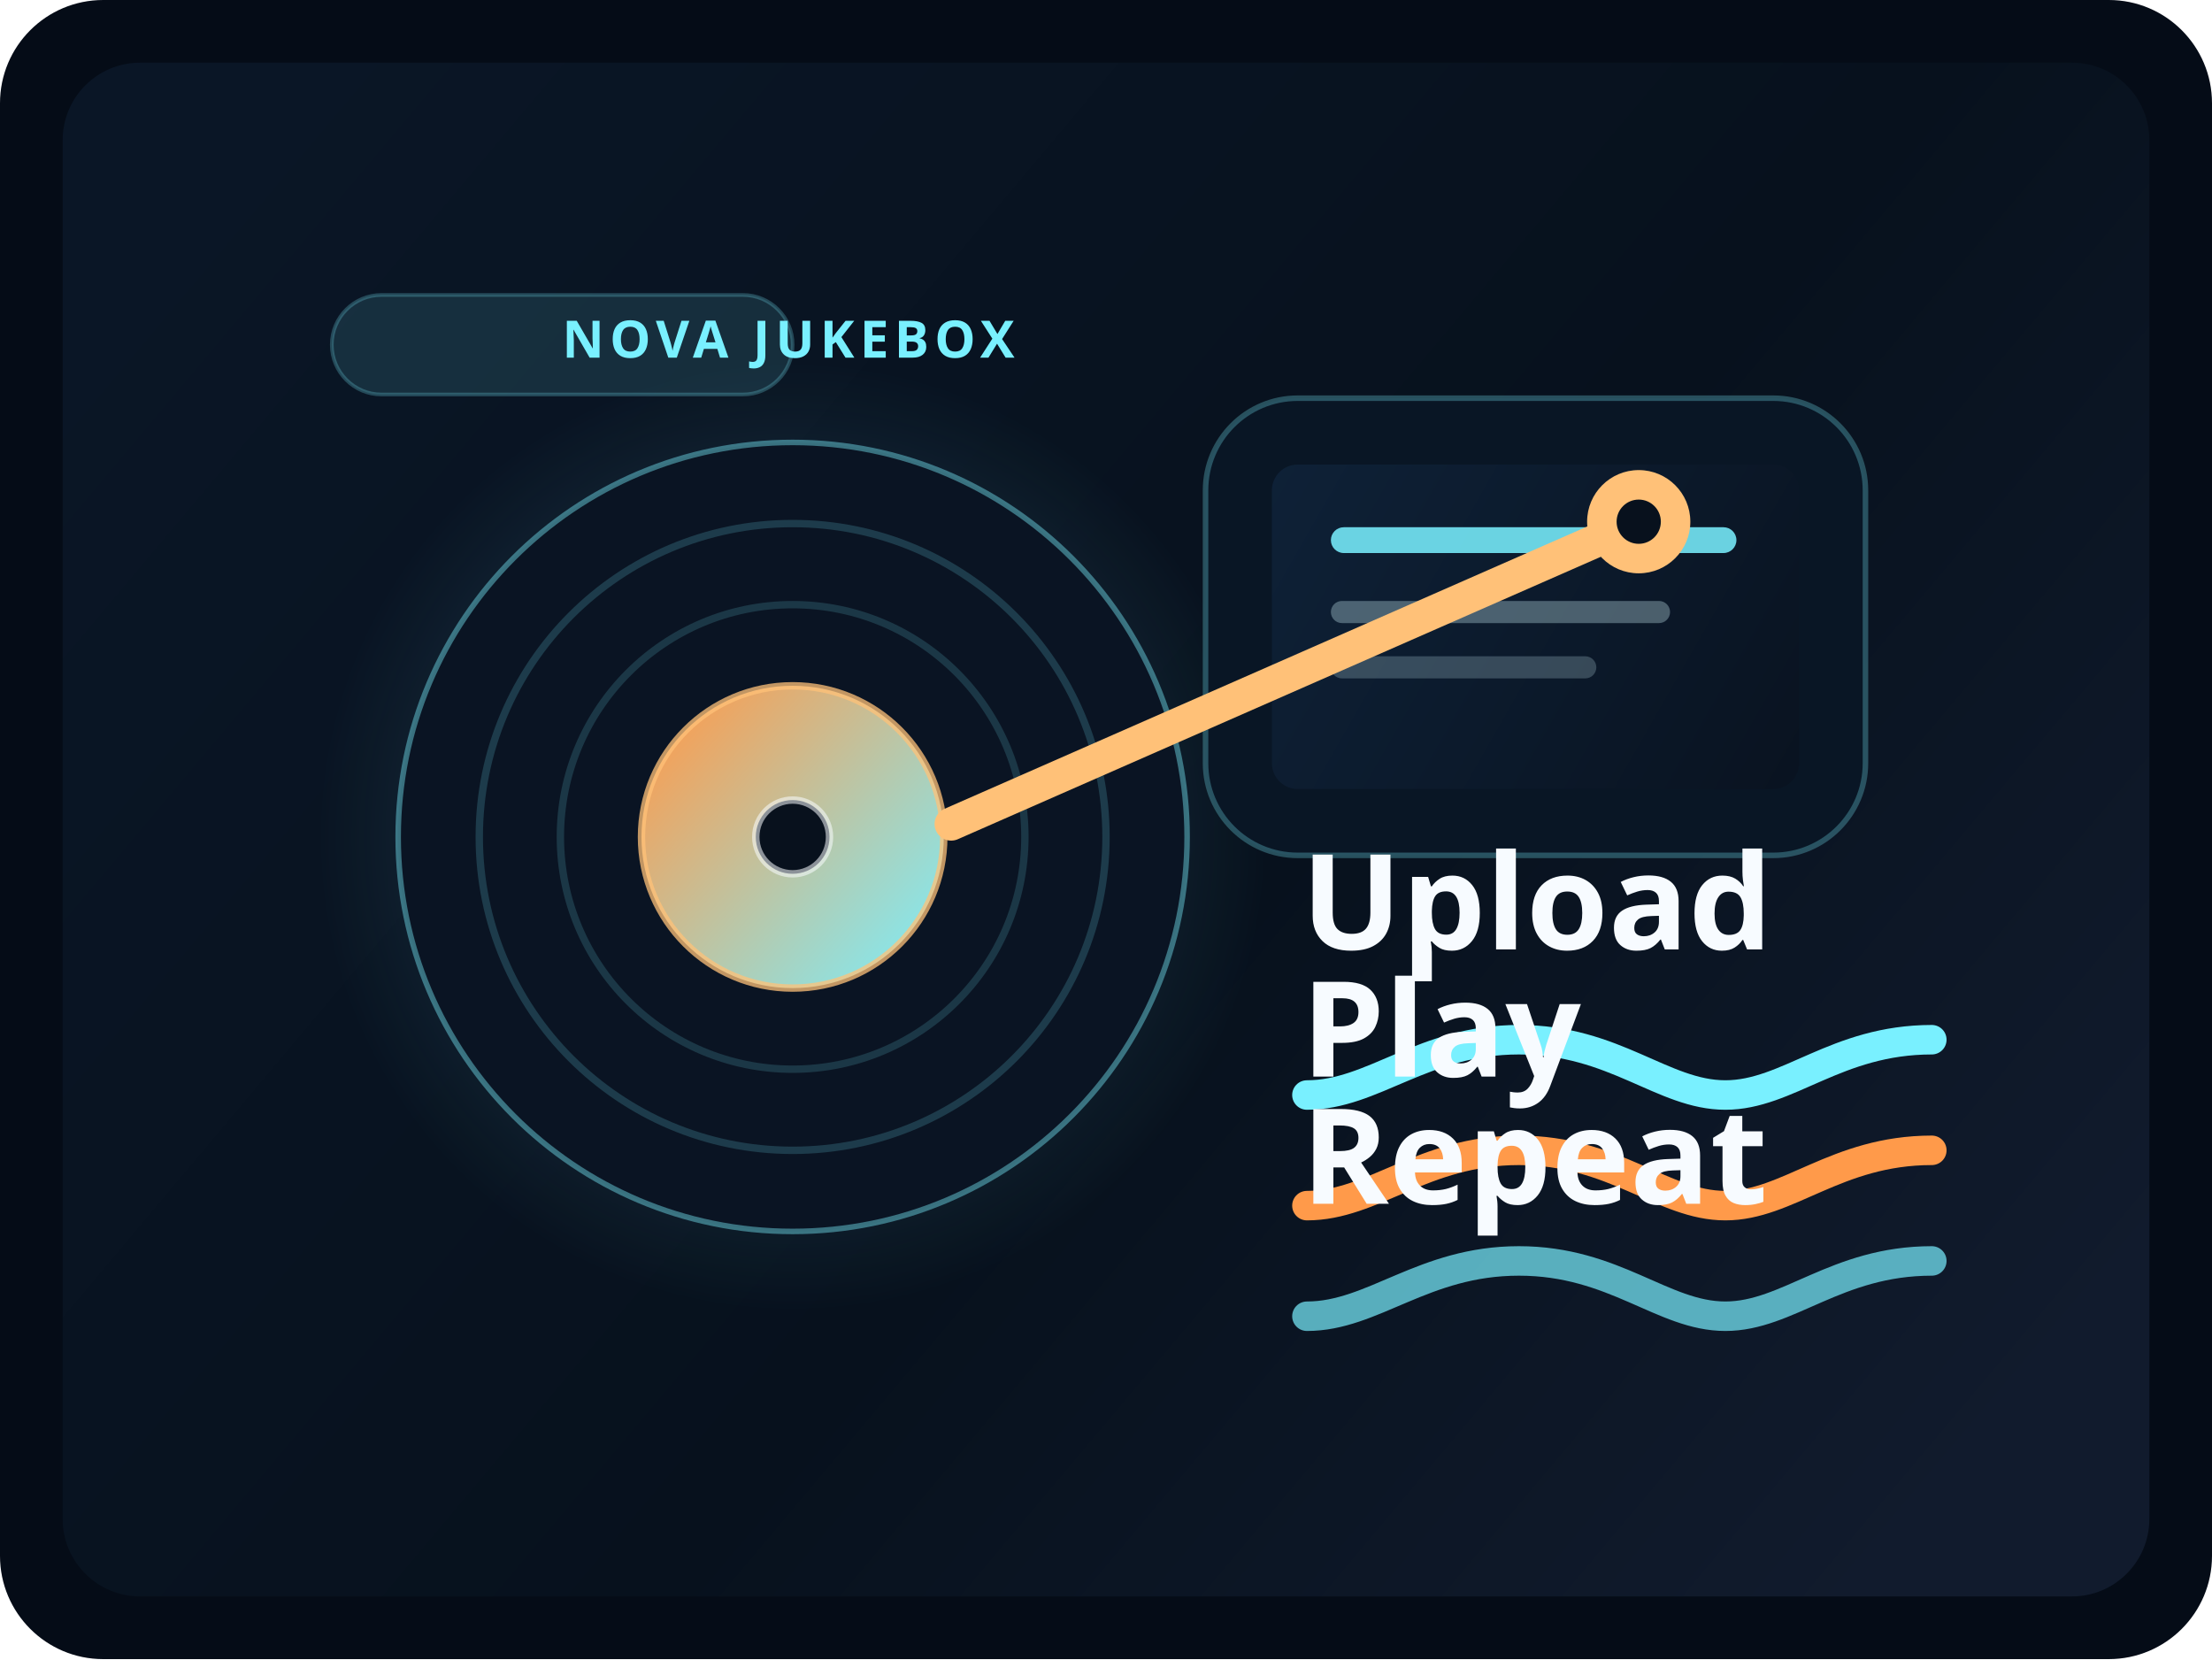
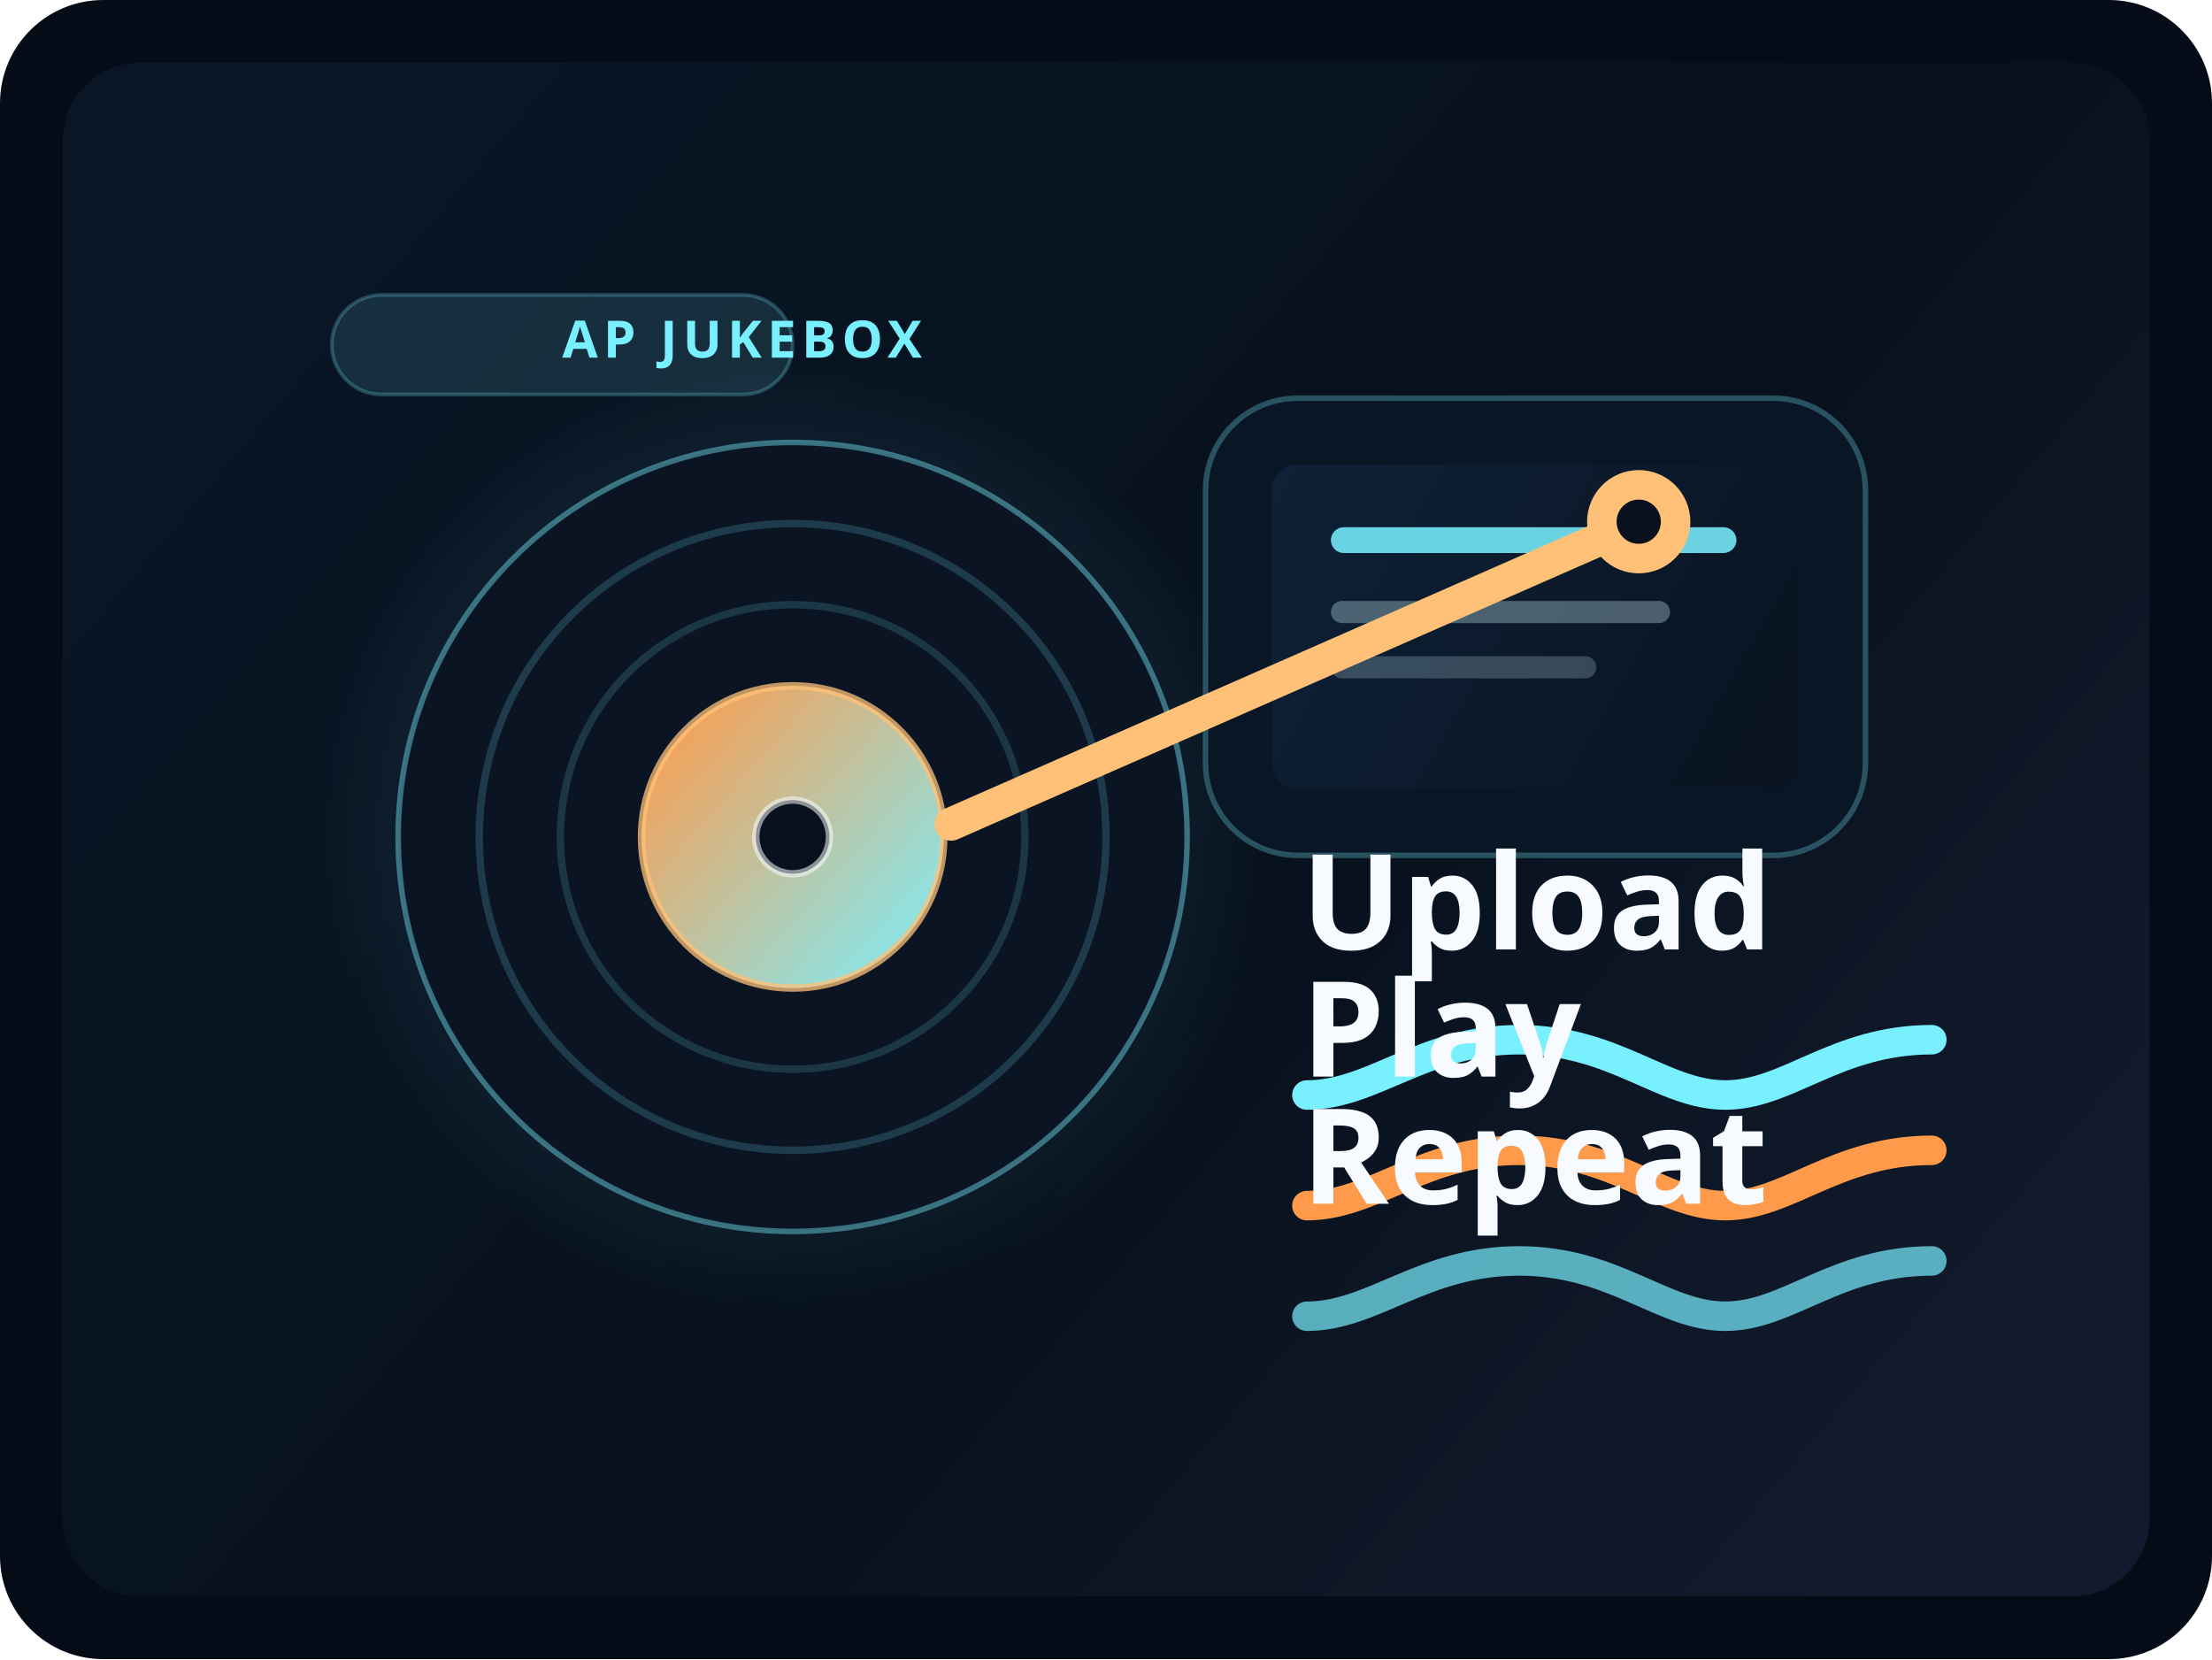
<svg xmlns="http://www.w3.org/2000/svg" width="1200" height="900" viewBox="0 0 1200 900" fill="none">
  <rect width="1200" height="900" rx="56" fill="#050C17" />
  <rect x="34" y="34" width="1132" height="832" rx="42" fill="url(#bg)" />
  <circle cx="430" cy="454" r="258" fill="url(#vinylGlow)" />
  <circle cx="430" cy="454" r="214" fill="#0A1423" stroke="#79F0FF" stroke-opacity="0.42" stroke-width="3" />
  <circle cx="430" cy="454" r="170" stroke="#79F0FF" stroke-opacity="0.18" stroke-width="4" />
  <circle cx="430" cy="454" r="126" stroke="#79F0FF" stroke-opacity="0.16" stroke-width="4" />
  <circle cx="430" cy="454" r="82" fill="url(#label)" stroke="#FFC178" stroke-opacity="0.75" stroke-width="4" />
  <circle cx="430" cy="454" r="20" fill="#08111D" stroke="#F7FBFF" stroke-opacity="0.55" stroke-width="4" />
  <path d="M654 266C654 238.386 676.386 216 704 216H962C989.614 216 1012 238.386 1012 266V414C1012 441.614 989.614 464 962 464H704C676.386 464 654 441.614 654 414V266Z" fill="#091625" stroke="#79F0FF" stroke-opacity="0.28" stroke-width="3" />
  <path d="M704 252H962C969.732 252 976 258.268 976 266V414C976 421.732 969.732 428 962 428H704C696.268 428 690 421.732 690 414V266C690 258.268 696.268 252 704 252Z" fill="url(#deck)" />
  <rect x="722" y="286" width="220" height="14" rx="7" fill="#79F0FF" fill-opacity="0.86" />
  <rect x="722" y="326" width="184" height="12" rx="6" fill="#D2F8FF" fill-opacity="0.32" />
  <rect x="722" y="356" width="144" height="12" rx="6" fill="#D2F8FF" fill-opacity="0.22" />
  <path d="M709 594C745 594 772 564 824 564C876 564 902 594 936 594C970 594 996 564 1048 564" stroke="#79F0FF" stroke-width="16" stroke-linecap="round" />
  <path d="M709 654C745 654 772 624 824 624C876 624 902 654 936 654C970 654 996 624 1048 624" stroke="#FF9A4A" stroke-width="16" stroke-linecap="round" />
  <path d="M709 714C745 714 772 684 824 684C876 684 902 714 936 714C970 714 996 684 1048 684" stroke="#79F0FF" stroke-opacity="0.7" stroke-width="16" stroke-linecap="round" />
  <path d="M516 447L878 288" stroke="#FFC178" stroke-width="18" stroke-linecap="round" />
  <circle cx="889" cy="283" r="28" fill="#FFC178" />
  <circle cx="889" cy="283" r="12" fill="#08111D" />
  <rect x="180" y="160" width="250" height="54" rx="27" fill="#79F0FF" fill-opacity="0.12" stroke="#79F0FF" stroke-opacity="0.24" stroke-width="2" />
-   <text x="305" y="194" fill="#79F0FF" font-family="Oxanium, Segoe UI, sans-serif" font-size="28" font-weight="700" letter-spacing="3">NOVA JUKEBOX</text>
+   <text x="305" y="194" fill="#79F0FF" font-family="Oxanium, Segoe UI, sans-serif" font-size="28" font-weight="700" letter-spacing="3">AP JUKEBOX</text>
  <text x="706" y="515" fill="#F7FBFF" font-family="Oxanium, Segoe UI, sans-serif" font-size="72" font-weight="800">Upload</text>
  <text x="706" y="584" fill="#F7FBFF" font-family="Oxanium, Segoe UI, sans-serif" font-size="72" font-weight="800">Play</text>
  <text x="706" y="653" fill="#F7FBFF" font-family="Oxanium, Segoe UI, sans-serif" font-size="72" font-weight="800">Repeat</text>
  <defs>
    <linearGradient id="bg" x1="114" y1="84" x2="1024" y2="850" gradientUnits="userSpaceOnUse">
      <stop stop-color="#0A1626" />
      <stop offset="0.58" stop-color="#07111D" />
      <stop offset="1" stop-color="#111B2D" />
    </linearGradient>
    <radialGradient id="vinylGlow" cx="0" cy="0" r="1" gradientUnits="userSpaceOnUse" gradientTransform="translate(430 454) rotate(90) scale(258)">
      <stop stop-color="#79F0FF" stop-opacity="0.26" />
      <stop offset="1" stop-color="#79F0FF" stop-opacity="0" />
    </radialGradient>
    <linearGradient id="label" x1="348" y1="386" x2="515" y2="534" gradientUnits="userSpaceOnUse">
      <stop stop-color="#FF9A4A" />
      <stop offset="1" stop-color="#79F0FF" />
    </linearGradient>
    <linearGradient id="deck" x1="690" y1="252" x2="998" y2="428" gradientUnits="userSpaceOnUse">
      <stop stop-color="#0E2137" />
      <stop offset="1" stop-color="#09121F" />
    </linearGradient>
  </defs>
</svg>
